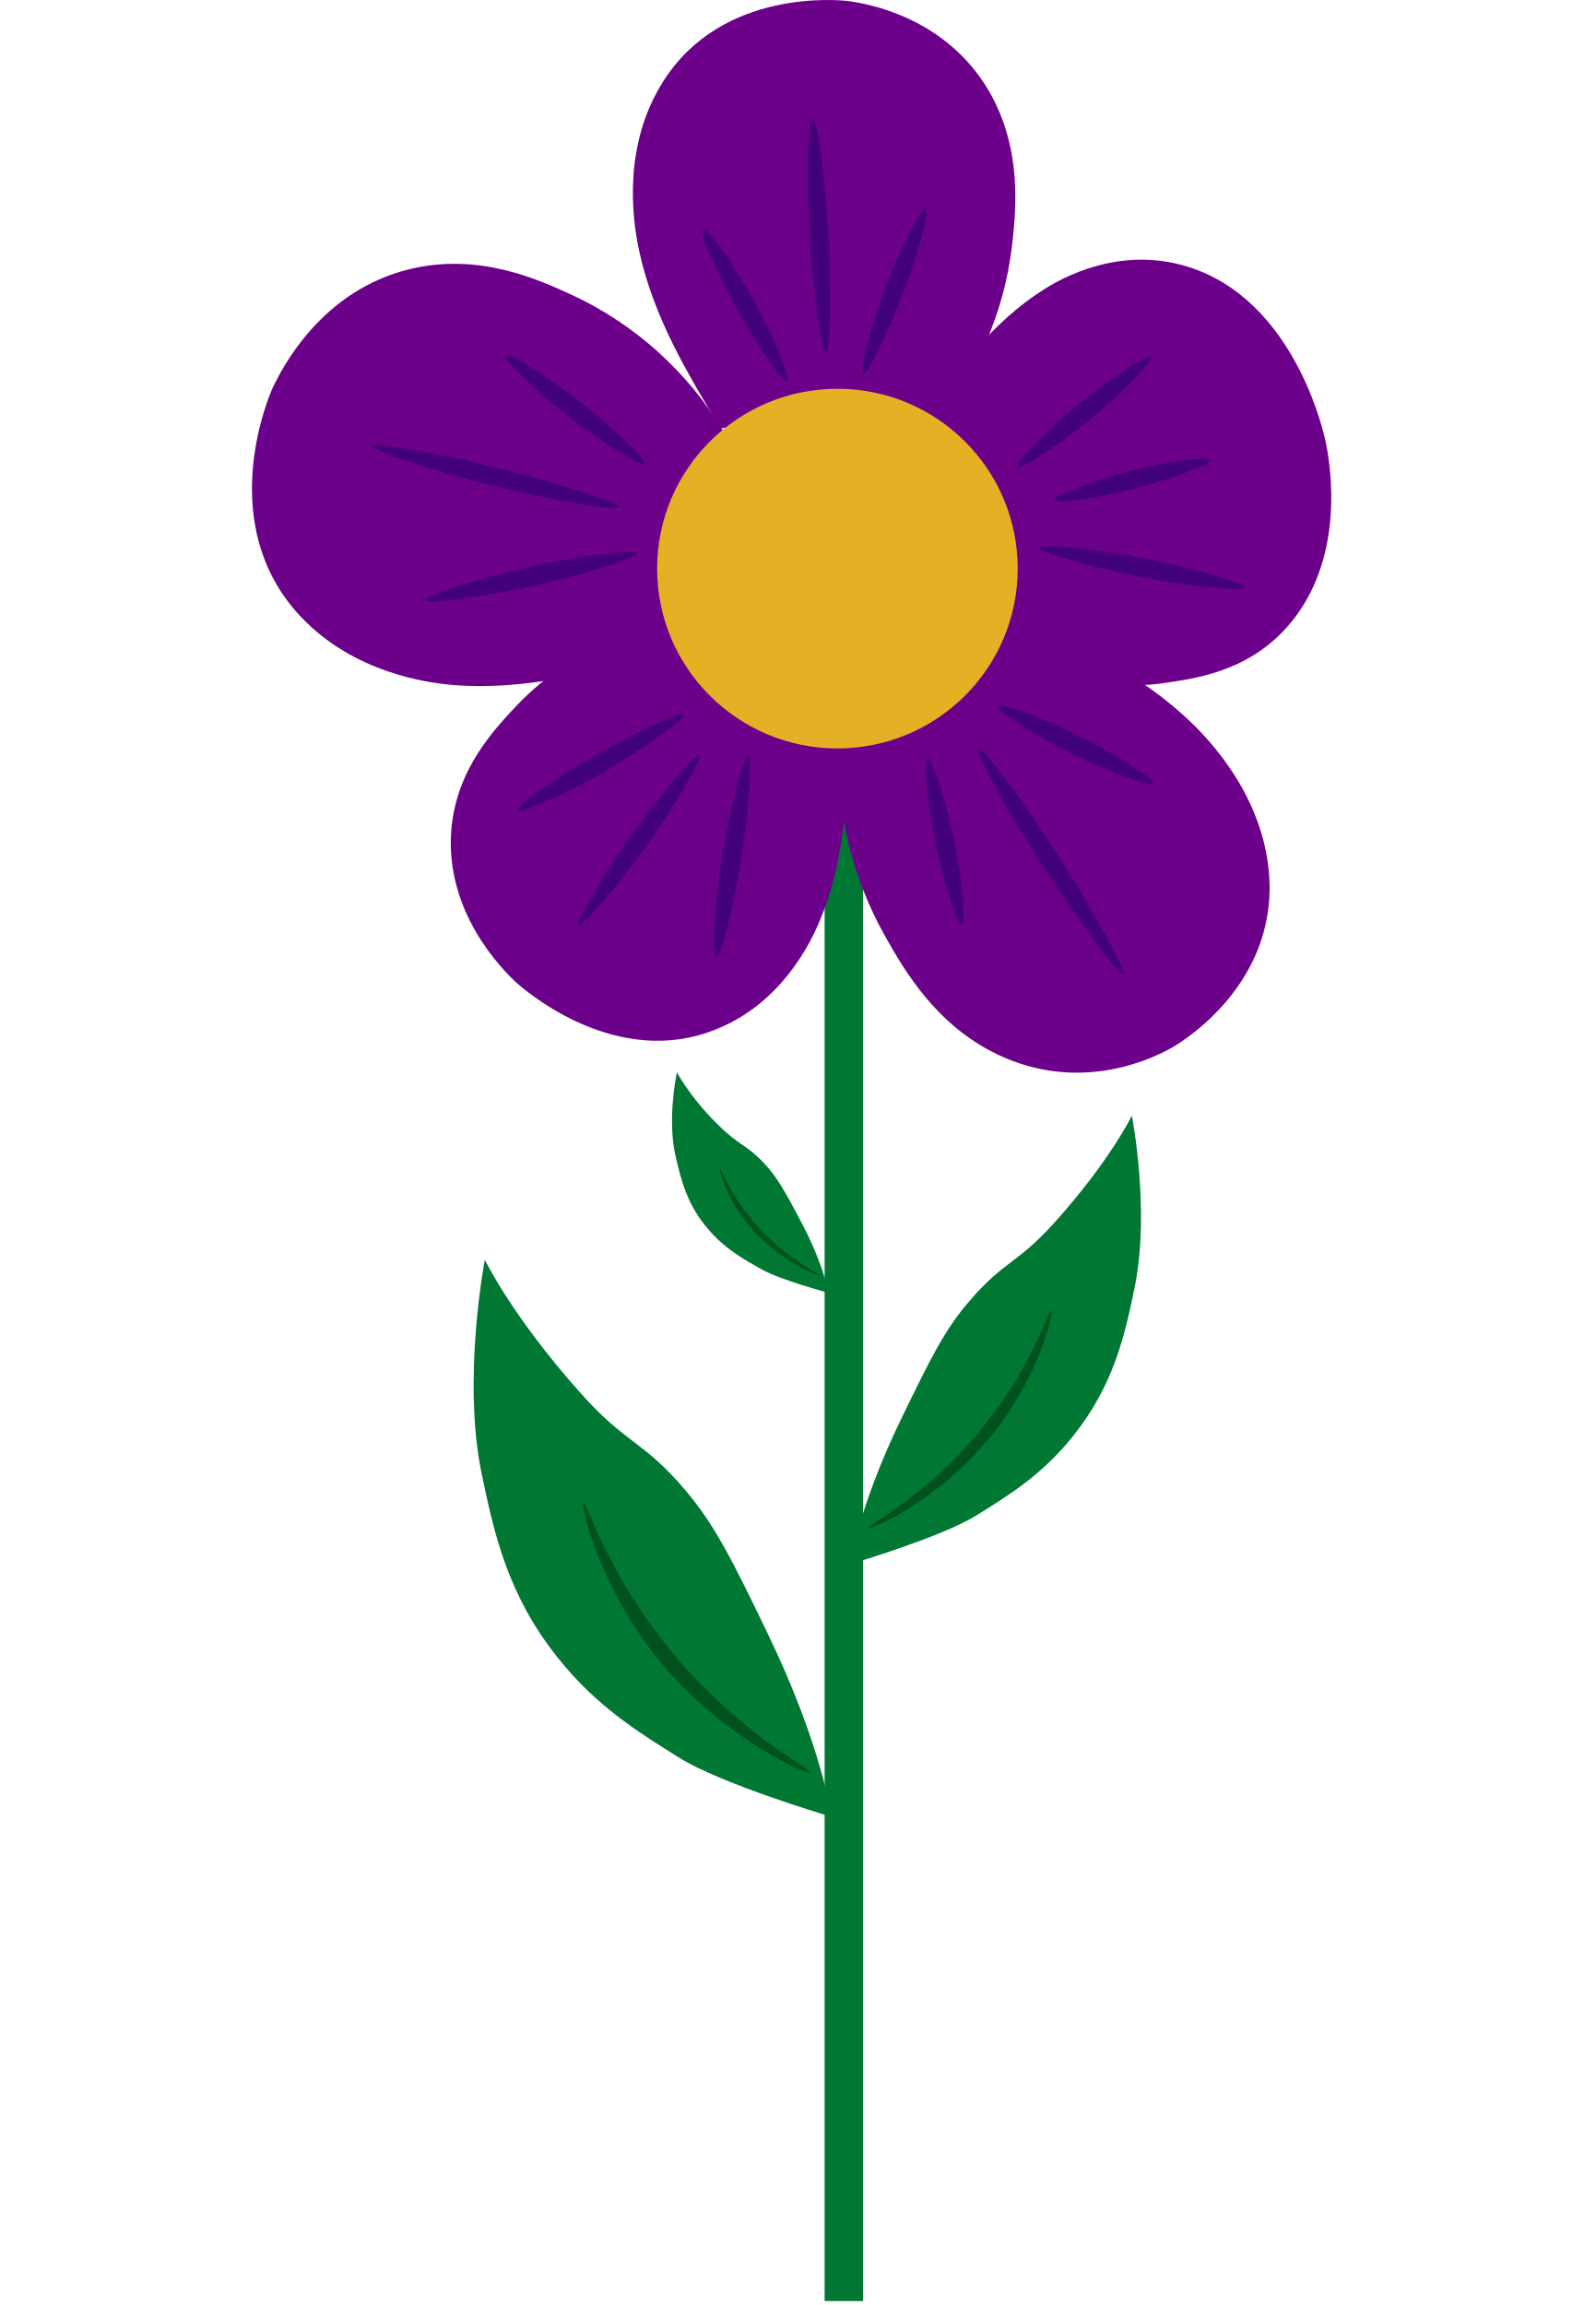
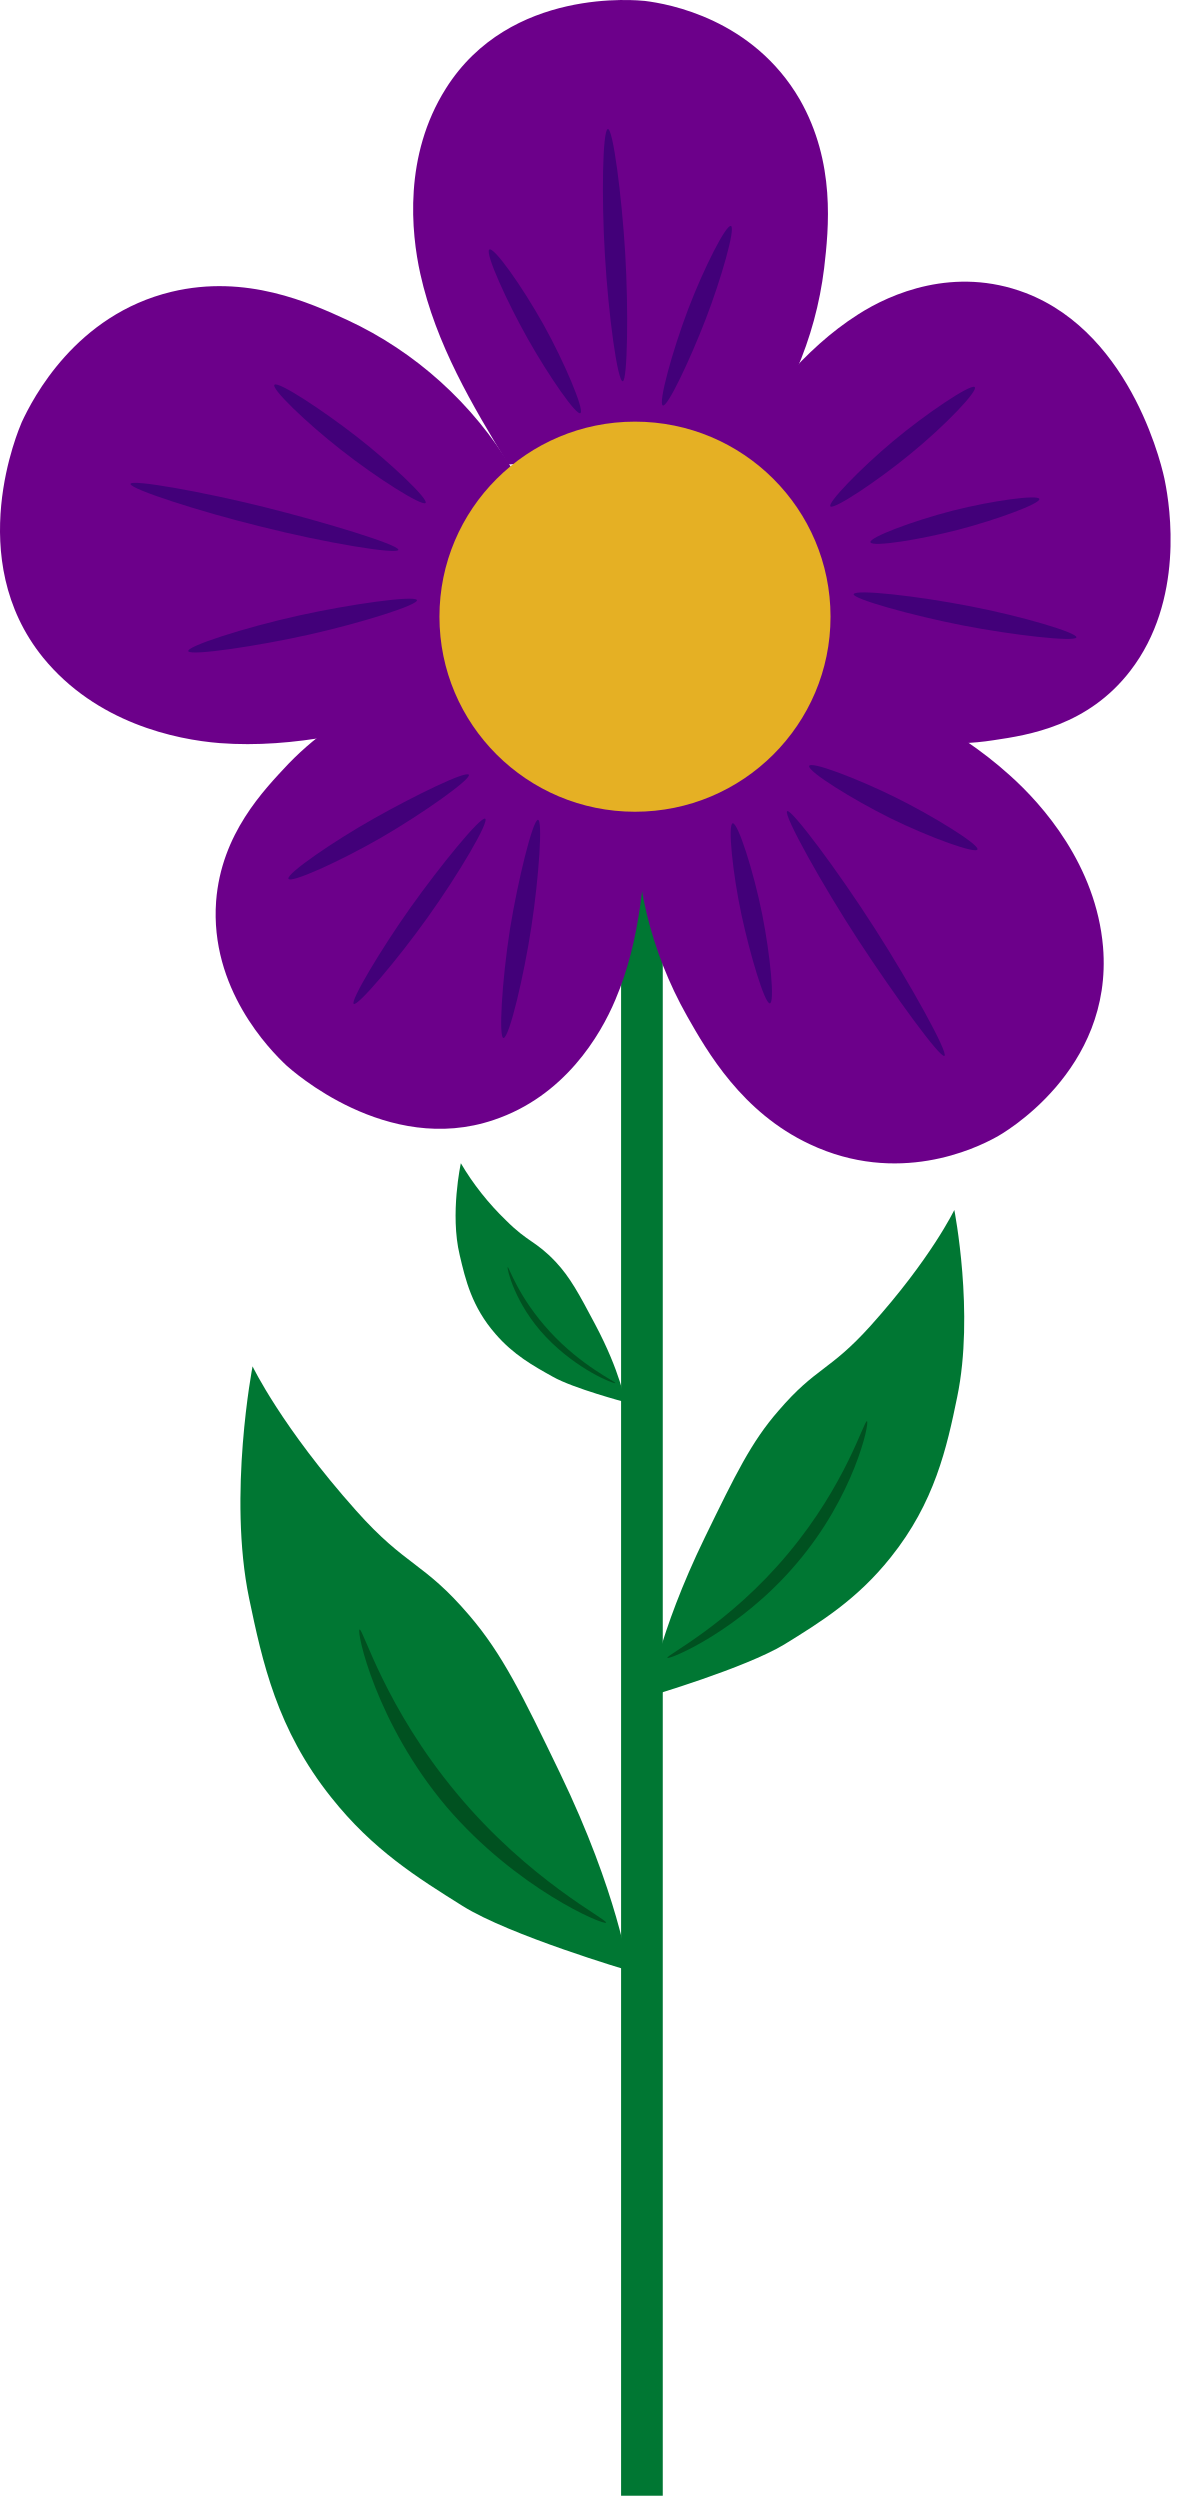
- <svg xmlns="http://www.w3.org/2000/svg" width="18" height="26" viewBox="0 0 36 76" fill="none">
+ <svg xmlns="http://www.w3.org/2000/svg" viewBox="0 0 36 76" fill="none">
  <path d="M20.148 26.73H18.881V75.87H20.148V26.73Z" fill="#007733" />
  <path d="M15.451 14.116C14.361 12.327 13.253 10.467 12.778 8.327C12.497 7.063 12.268 4.73 13.552 2.695C15.504 -0.41 19.409 0.011 19.602 0.028C20.323 0.116 22.891 0.572 24.315 3.028C25.406 4.941 25.195 6.941 25.054 8.151C24.79 10.309 23.911 12.344 22.504 14.011" fill="#6C008A" />
  <path d="M21.994 13.905C23.19 12.274 24.404 10.625 26.092 9.555C27.077 8.923 29.012 8.081 31.175 8.905C34.481 10.169 35.378 14.414 35.413 14.625C35.572 15.414 36.011 18.256 34.358 20.397C33.074 22.063 31.28 22.344 30.207 22.502C27.534 22.923 25.336 21.87 24.369 21.326" fill="#6C008A" />
  <path d="M24.984 20.256C26.971 21.134 29.012 22.046 30.7 23.572C31.702 24.467 33.32 26.309 33.532 28.783C33.848 32.555 30.454 34.484 30.278 34.572C29.645 34.923 27.288 36.046 24.615 34.783C22.557 33.818 21.502 31.976 20.886 30.888C19.778 28.923 19.233 26.695 19.356 24.449" fill="#6C008A" />
  <path d="M13.341 21.625C11.178 22.186 8.962 22.765 6.676 22.59C5.339 22.484 2.929 21.976 1.311 19.993C-1.133 16.976 0.573 13.046 0.661 12.835C0.995 12.116 2.296 9.572 5.216 8.87C7.485 8.326 9.419 9.204 10.562 9.73C12.638 10.695 14.379 12.274 15.557 14.239" fill="#6C008A" />
  <path d="M19.707 24.572C19.602 26.537 19.496 28.537 18.705 30.397C18.248 31.485 17.157 33.327 15.011 34.046C11.758 35.151 8.856 32.52 8.715 32.397C8.188 31.905 6.376 30.046 6.57 27.397C6.728 25.344 8.012 24.028 8.768 23.221C10.667 21.256 12.954 20.66 13.992 20.467" fill="#6C008A" />
  <path d="M19.303 24.677C22.587 24.677 25.248 22.023 25.248 18.748C25.248 15.473 22.587 12.818 19.303 12.818C16.02 12.818 13.359 15.473 13.359 18.748C13.359 22.023 16.02 24.677 19.303 24.677Z" fill="#E5B024" />
  <path d="M18.934 11.59C18.776 11.625 18.494 9.572 18.389 7.748C18.283 5.993 18.319 3.958 18.477 3.923C18.635 3.888 18.899 5.941 19.005 7.677C19.11 9.414 19.075 11.555 18.934 11.59Z" fill="#420079" />
  <path d="M20.148 12.326C20.007 12.256 20.429 10.695 20.921 9.397C21.396 8.151 22.082 6.8 22.223 6.87C22.364 6.941 21.924 8.484 21.449 9.713C20.974 10.941 20.288 12.397 20.148 12.326Z" fill="#420079" />
  <path d="M14.871 7.59C14.994 7.467 15.856 8.677 16.524 9.87C17.158 11.011 17.756 12.432 17.65 12.555C17.544 12.677 16.683 11.432 16.05 10.309C15.416 9.186 14.748 7.712 14.871 7.59Z" fill="#420079" />
  <path d="M26.462 16.485C26.409 16.344 27.745 15.835 28.977 15.52C30.155 15.221 31.562 15.028 31.597 15.169C31.632 15.309 30.296 15.8 29.152 16.099C28.009 16.397 26.514 16.642 26.462 16.485Z" fill="#420079" />
  <path d="M25.951 18.063C26.004 17.905 27.886 18.116 29.504 18.432C31.052 18.73 32.775 19.239 32.722 19.379C32.67 19.52 30.788 19.309 29.258 19.011C27.727 18.712 25.916 18.204 25.951 18.063Z" fill="#420079" />
  <path d="M29.627 11.765C29.768 11.853 28.73 12.941 27.675 13.8C26.672 14.625 25.371 15.485 25.248 15.397C25.125 15.309 26.162 14.239 27.147 13.414C28.132 12.59 29.486 11.677 29.627 11.765Z" fill="#420079" />
  <path d="M23.929 24.66C24.034 24.555 25.459 26.449 26.602 28.239C27.692 29.941 28.835 32.011 28.712 32.098C28.589 32.186 27.2 30.274 26.109 28.607C25.019 26.941 23.805 24.765 23.929 24.66Z" fill="#420079" />
  <path d="M22.276 25.028C22.434 25.011 22.909 26.485 23.172 27.8C23.419 29.046 23.559 30.502 23.401 30.502C23.243 30.502 22.803 29.028 22.539 27.8C22.276 26.572 22.117 25.046 22.276 25.028Z" fill="#420079" />
  <path d="M29.715 25.818C29.698 25.976 28.273 25.467 27.06 24.87C25.899 24.291 24.58 23.467 24.597 23.291C24.615 23.116 26.04 23.66 27.183 24.221C28.326 24.783 29.75 25.66 29.715 25.818Z" fill="#420079" />
  <path d="M14.748 24.888C14.889 24.958 13.956 26.555 12.989 27.905C12.075 29.186 10.879 30.59 10.755 30.52C10.632 30.449 11.582 28.853 12.479 27.59C13.376 26.327 14.607 24.818 14.748 24.888Z" fill="#420079" />
  <path d="M14.255 23.555C14.308 23.695 12.883 24.712 11.582 25.467C10.333 26.186 8.821 26.87 8.768 26.712C8.715 26.555 10.14 25.572 11.389 24.87C12.637 24.169 14.185 23.414 14.255 23.555Z" fill="#420079" />
  <path d="M15.311 31.555C15.152 31.59 15.258 29.818 15.504 28.239C15.751 26.73 16.19 24.958 16.349 24.923C16.507 24.888 16.384 26.66 16.155 28.169C15.926 29.677 15.487 31.52 15.311 31.555Z" fill="#420079" />
  <path d="M12.11 16.712C12.11 16.87 9.876 16.502 7.942 16.011C6.077 15.555 3.967 14.87 3.967 14.713C3.967 14.555 6.2 14.958 8.03 15.414C9.859 15.87 12.11 16.555 12.11 16.712Z" fill="#420079" />
  <path d="M12.937 15.291C12.831 15.397 11.46 14.537 10.369 13.677C9.314 12.853 8.223 11.8 8.346 11.695C8.47 11.59 9.806 12.467 10.844 13.274C11.882 14.081 13.042 15.186 12.937 15.291Z" fill="#420079" />
  <path d="M5.726 19.8C5.638 19.66 7.414 19.081 9.085 18.712C10.668 18.362 12.585 18.098 12.673 18.239C12.761 18.379 10.967 18.941 9.402 19.291C7.836 19.642 5.814 19.941 5.726 19.8Z" fill="#420079" />
  <path d="M19.725 51.572C19.725 51.572 19.989 49.695 21.431 46.73C22.363 44.818 22.838 43.835 23.665 42.888C24.808 41.555 25.212 41.695 26.461 40.309C28.308 38.256 29.011 36.783 29.011 36.783C29.011 36.783 29.627 39.923 29.099 42.467C28.783 44.011 28.413 45.678 27.077 47.344C26.057 48.625 24.948 49.309 23.84 49.993C22.645 50.712 19.725 51.572 19.725 51.572Z" fill="#007733" />
  <path d="M20.288 50.397C20.235 50.326 22.17 49.379 23.964 47.221C25.723 45.116 26.268 43.169 26.356 43.204C26.444 43.239 25.969 45.484 24.21 47.537C22.487 49.572 20.341 50.467 20.288 50.397Z" fill="#005120" />
  <path d="M19.11 59.905C19.11 59.905 18.794 57.572 17.017 53.888C15.874 51.519 15.276 50.291 14.274 49.116C12.867 47.467 12.357 47.642 10.826 45.923C8.558 43.379 7.678 41.537 7.678 41.537C7.678 41.537 6.922 45.449 7.573 48.59C7.977 50.519 8.417 52.572 10.07 54.642C11.336 56.239 12.691 57.081 14.062 57.941C15.487 58.835 19.11 59.905 19.11 59.905Z" fill="#007733" />
  <path d="M18.424 58.449C18.494 58.362 16.102 57.186 13.886 54.52C11.705 51.905 11.037 49.502 10.931 49.537C10.826 49.572 11.424 52.379 13.57 54.923C15.698 57.414 18.353 58.537 18.424 58.449Z" fill="#005120" />
  <path d="M19.005 42.625C19.005 42.625 18.864 41.712 18.09 40.256C17.598 39.327 17.334 38.835 16.894 38.362C16.278 37.712 16.067 37.783 15.381 37.098C14.854 36.59 14.379 35.993 14.01 35.362C14.01 35.362 13.675 36.905 13.974 38.151C14.15 38.905 14.344 39.73 15.065 40.555C15.61 41.186 16.208 41.52 16.806 41.853C17.422 42.204 19.005 42.625 19.005 42.625Z" fill="#007733" />
  <path d="M18.705 42.046C18.74 42.011 17.685 41.537 16.718 40.484C15.75 39.432 15.469 38.502 15.434 38.519C15.399 38.537 15.645 39.642 16.595 40.642C17.544 41.642 18.67 42.081 18.705 42.046Z" fill="#005120" />
</svg>
